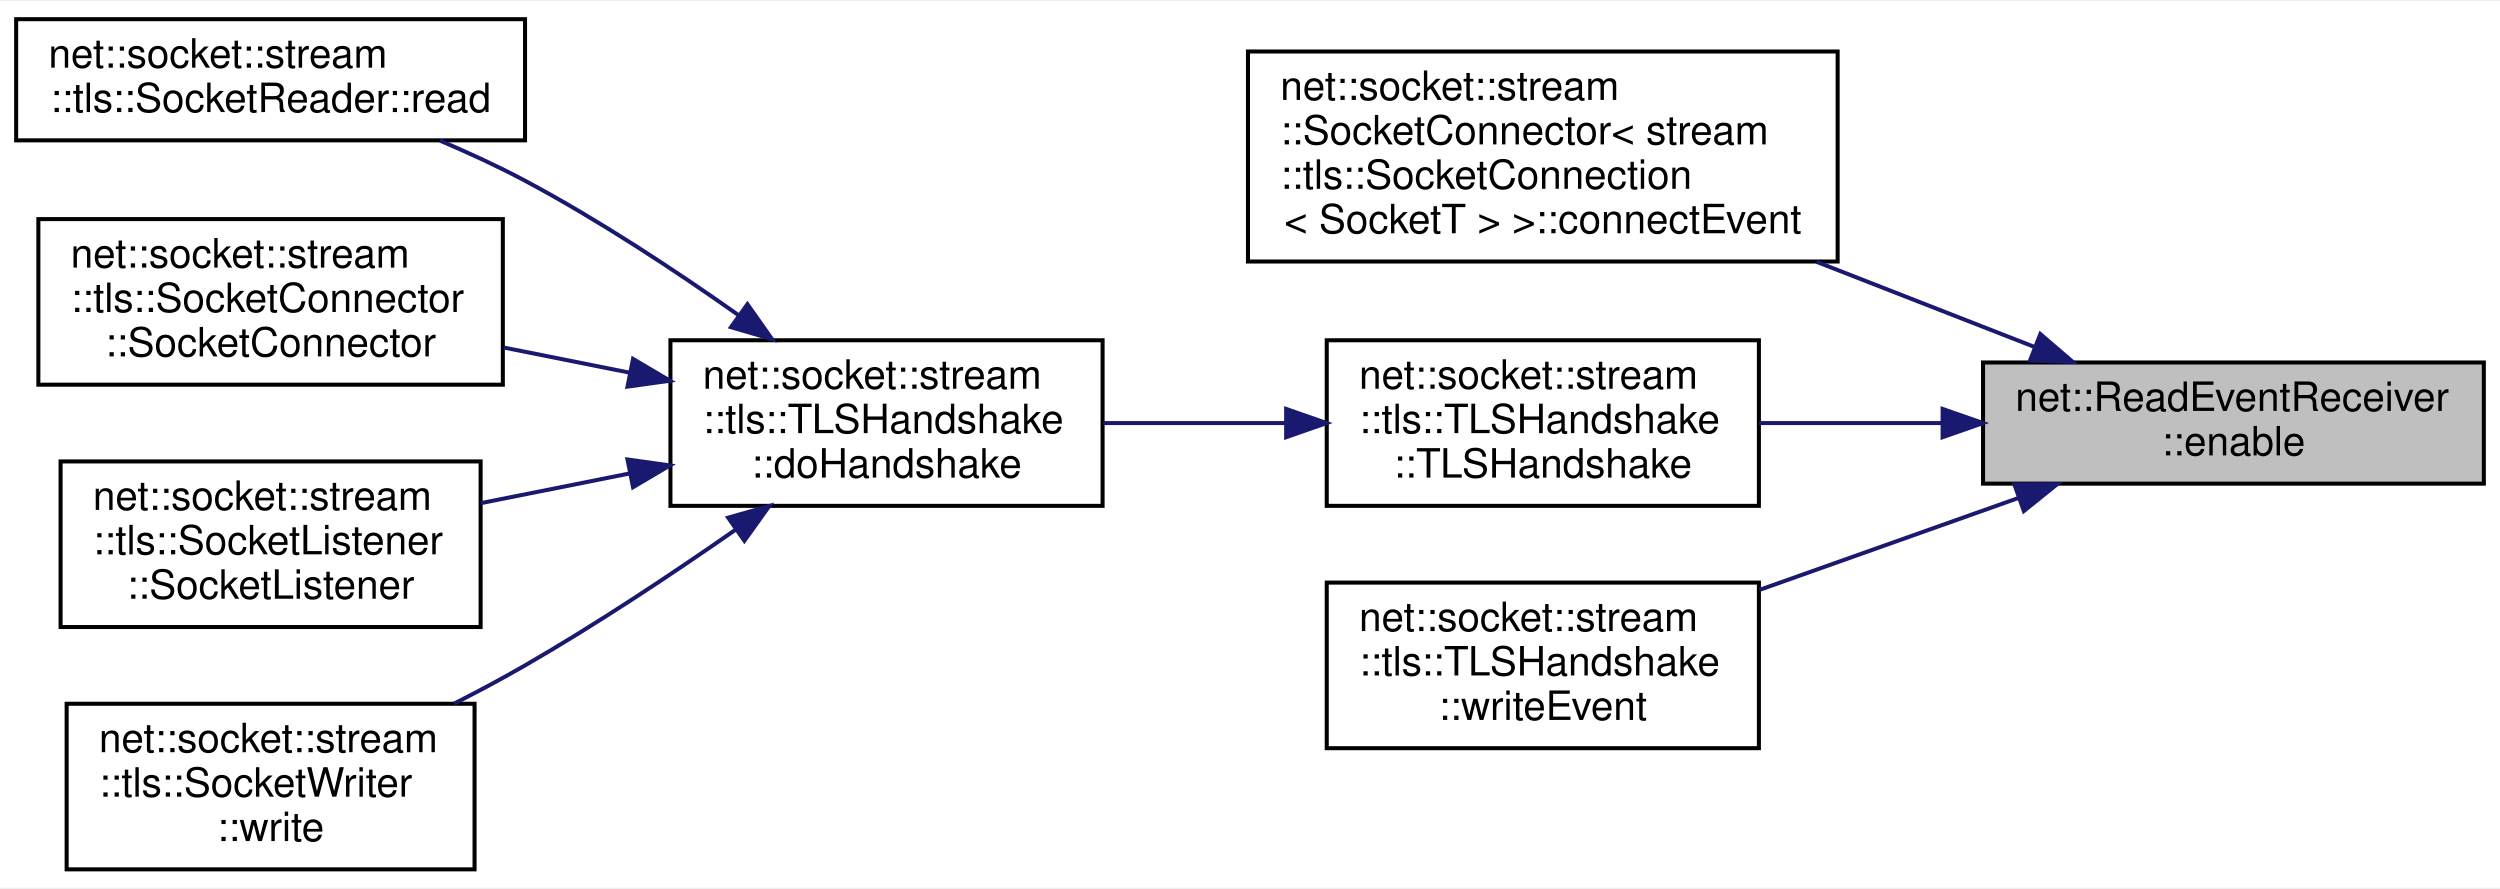
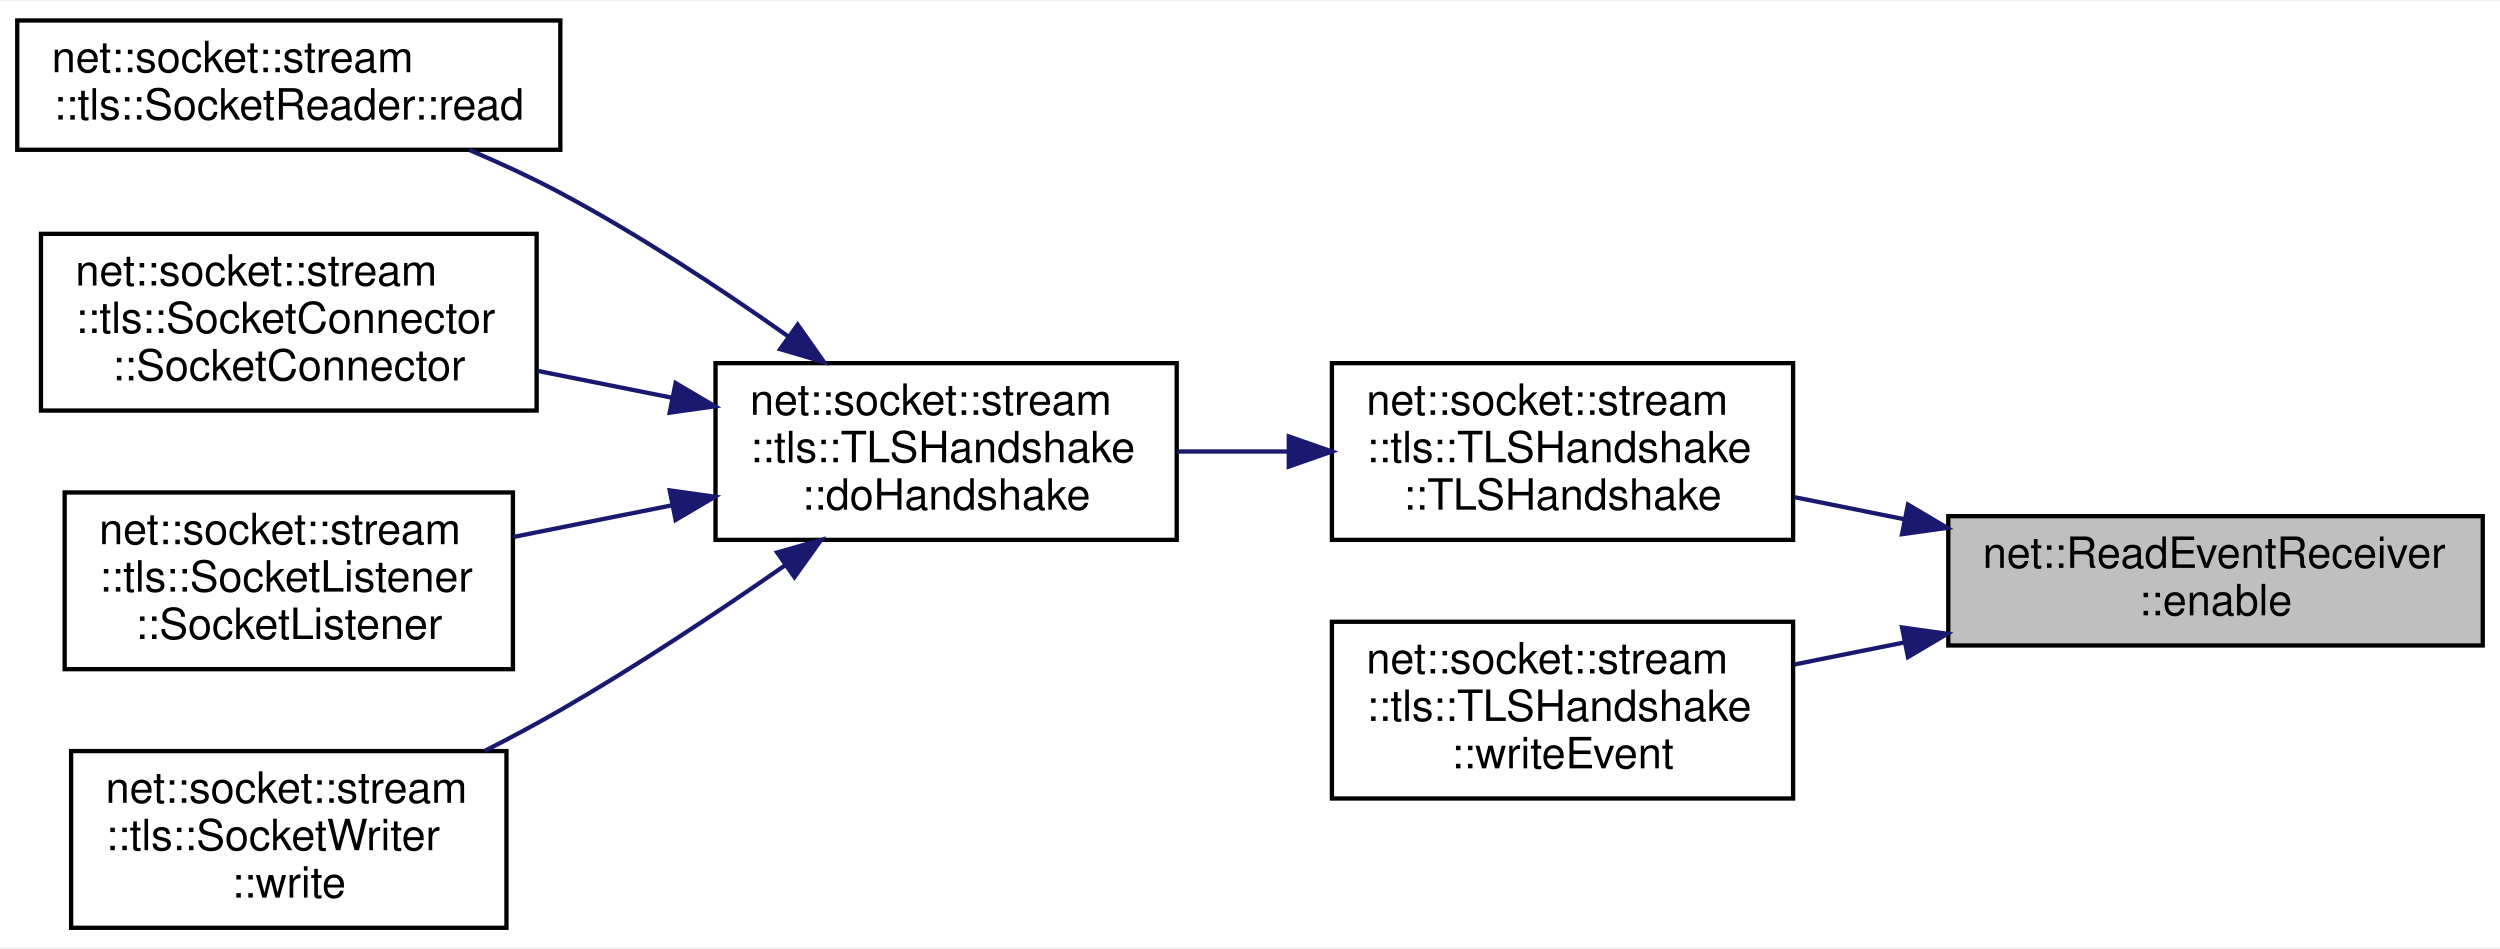
- <svg xmlns="http://www.w3.org/2000/svg" xmlns:xlink="http://www.w3.org/1999/xlink" width="619pt" height="220pt" viewBox="0.00 0.00 619.00 219.50">
+ <svg xmlns="http://www.w3.org/2000/svg" xmlns:xlink="http://www.w3.org/1999/xlink" width="580pt" height="220pt" viewBox="0.00 0.00 580.00 219.50">
  <g id="graph0" class="graph" transform="scale(1 1) rotate(0) translate(4 215.5)">
-     <polygon fill="white" stroke="transparent" points="-4,4 -4,-215.5 615,-215.5 615,4 -4,4" />
+     <polygon fill="white" stroke="transparent" points="-4,4 -4,-215.5 576,-215.5 576,4 -4,4" />
    <g id="node1" class="node">
      <g id="a_node1">
        <a xlink:title=" ">
-           <polygon fill="#bfbfbf" stroke="black" points="487,-96 487,-126 611,-126 611,-96 487,-96" />
-           <text text-anchor="start" x="495" y="-114" font-family="Helvetica,sans-Serif" font-size="10.00">net::ReadEventReceiver</text>
-           <text text-anchor="middle" x="549" y="-103" font-family="Helvetica,sans-Serif" font-size="10.00">::enable</text>
+           <polygon fill="#bfbfbf" stroke="black" points="448,-66 448,-96 572,-96 572,-66 448,-66" />
+           <text text-anchor="start" x="456" y="-84" font-family="Helvetica,sans-Serif" font-size="10.00">net::ReadEventReceiver</text>
+           <text text-anchor="middle" x="510" y="-73" font-family="Helvetica,sans-Serif" font-size="10.00">::enable</text>
        </a>
      </g>
    </g>
    <g id="node2" class="node">
      <g id="a_node2">
-         <a xlink:href="classnet_1_1socket_1_1stream_1_1_socket_connector.html#acb928c04763dadc6adcb9c7d711d0348" target="_top" xlink:title=" ">
-           <polygon fill="white" stroke="black" points="305,-151 305,-203 451,-203 451,-151 305,-151" />
-           <text text-anchor="start" x="313" y="-191" font-family="Helvetica,sans-Serif" font-size="10.00">net::socket::stream</text>
-           <text text-anchor="start" x="313" y="-180" font-family="Helvetica,sans-Serif" font-size="10.00">::SocketConnector&lt; stream</text>
-           <text text-anchor="start" x="313" y="-169" font-family="Helvetica,sans-Serif" font-size="10.00">::tls::SocketConnection</text>
-           <text text-anchor="middle" x="378" y="-158" font-family="Helvetica,sans-Serif" font-size="10.00">&lt; SocketT &gt; &gt;::connectEvent</text>
+         <a xlink:href="classnet_1_1socket_1_1stream_1_1tls_1_1_t_l_s_handshake.html#ad0daae6842f143fcf3d1a7c6d667a160" target="_top" xlink:title=" ">
+           <polygon fill="white" stroke="black" points="305,-90.5 305,-131.5 412,-131.5 412,-90.5 305,-90.5" />
+           <text text-anchor="start" x="313" y="-119.5" font-family="Helvetica,sans-Serif" font-size="10.00">net::socket::stream</text>
+           <text text-anchor="start" x="313" y="-108.5" font-family="Helvetica,sans-Serif" font-size="10.00">::tls::TLSHandshake</text>
+           <text text-anchor="middle" x="358.5" y="-97.5" font-family="Helvetica,sans-Serif" font-size="10.00">::TLSHandshake</text>
        </a>
      </g>
    </g>
    <g id="edge1" class="edge">
-       <path fill="none" stroke="midnightblue" d="M499.65,-129.88C482.87,-136.43 463.76,-143.9 445.76,-150.93" />
-       <polygon fill="midnightblue" stroke="midnightblue" points="501.19,-133.04 509.23,-126.14 498.64,-126.52 501.19,-133.04" />
+       <path fill="none" stroke="midnightblue" d="M437.75,-95.3C429.17,-97.02 420.52,-98.75 412.28,-100.41" />
+       <polygon fill="midnightblue" stroke="midnightblue" points="438.65,-98.69 447.76,-93.29 437.27,-91.82 438.65,-98.69" />
+     </g>
+     <g id="node8" class="node">
+       <g id="a_node8">
+         <a xlink:href="classnet_1_1socket_1_1stream_1_1tls_1_1_t_l_s_handshake.html#a4f9fdbda5c8978a21a402013f153cbca" target="_top" xlink:title=" ">
+           <polygon fill="white" stroke="black" points="305,-30.5 305,-71.5 412,-71.5 412,-30.5 305,-30.5" />
+           <text text-anchor="start" x="313" y="-59.5" font-family="Helvetica,sans-Serif" font-size="10.00">net::socket::stream</text>
+           <text text-anchor="start" x="313" y="-48.5" font-family="Helvetica,sans-Serif" font-size="10.00">::tls::TLSHandshake</text>
+           <text text-anchor="middle" x="358.5" y="-37.5" font-family="Helvetica,sans-Serif" font-size="10.00">::writeEvent</text>
+         </a>
+       </g>
+     </g>
+     <g id="edge7" class="edge">
+       <path fill="none" stroke="midnightblue" d="M437.75,-66.7C429.17,-64.98 420.52,-63.25 412.28,-61.59" />
+       <polygon fill="midnightblue" stroke="midnightblue" points="437.27,-70.18 447.76,-68.71 438.65,-63.31 437.27,-70.18" />
    </g>
    <g id="node3" class="node">
      <g id="a_node3">
-         <a xlink:href="classnet_1_1socket_1_1stream_1_1tls_1_1_t_l_s_handshake.html#ad0daae6842f143fcf3d1a7c6d667a160" target="_top" xlink:title=" ">
-           <polygon fill="white" stroke="black" points="324.5,-90.5 324.5,-131.5 431.5,-131.5 431.5,-90.5 324.5,-90.5" />
-           <text text-anchor="start" x="332.5" y="-119.5" font-family="Helvetica,sans-Serif" font-size="10.00">net::socket::stream</text>
-           <text text-anchor="start" x="332.5" y="-108.5" font-family="Helvetica,sans-Serif" font-size="10.00">::tls::TLSHandshake</text>
-           <text text-anchor="middle" x="378" y="-97.5" font-family="Helvetica,sans-Serif" font-size="10.00">::TLSHandshake</text>
-         </a>
-       </g>
-     </g>
-     <g id="edge2" class="edge">
-       <path fill="none" stroke="midnightblue" d="M476.63,-111C461.51,-111 445.82,-111 431.55,-111" />
-       <polygon fill="midnightblue" stroke="midnightblue" points="476.99,-114.5 486.99,-111 476.99,-107.5 476.99,-114.5" />
-     </g>
-     <g id="node9" class="node">
-       <g id="a_node9">
-         <a xlink:href="classnet_1_1socket_1_1stream_1_1tls_1_1_t_l_s_handshake.html#a4f9fdbda5c8978a21a402013f153cbca" target="_top" xlink:title=" ">
-           <polygon fill="white" stroke="black" points="324.5,-30.5 324.5,-71.5 431.5,-71.5 431.5,-30.5 324.5,-30.5" />
-           <text text-anchor="start" x="332.5" y="-59.5" font-family="Helvetica,sans-Serif" font-size="10.00">net::socket::stream</text>
-           <text text-anchor="start" x="332.5" y="-48.5" font-family="Helvetica,sans-Serif" font-size="10.00">::tls::TLSHandshake</text>
-           <text text-anchor="middle" x="378" y="-37.5" font-family="Helvetica,sans-Serif" font-size="10.00">::writeEvent</text>
-         </a>
-       </g>
-     </g>
-     <g id="edge8" class="edge">
-       <path fill="none" stroke="midnightblue" d="M495.9,-92.5C475.48,-85.25 452.08,-76.95 431.61,-69.68" />
-       <polygon fill="midnightblue" stroke="midnightblue" points="494.76,-95.81 505.35,-95.86 497.1,-89.22 494.76,-95.81" />
-     </g>
-     <g id="node4" class="node">
-       <g id="a_node4">
        <a xlink:href="classnet_1_1socket_1_1stream_1_1tls_1_1_t_l_s_handshake.html#a2c4876e61d8860846d4caa2195e46231" target="_top" xlink:title=" ">
          <polygon fill="white" stroke="black" points="162,-90.5 162,-131.5 269,-131.5 269,-90.5 162,-90.5" />
          <text text-anchor="start" x="170" y="-119.5" font-family="Helvetica,sans-Serif" font-size="10.00">net::socket::stream</text>
          <text text-anchor="start" x="170" y="-108.5" font-family="Helvetica,sans-Serif" font-size="10.00">::tls::TLSHandshake</text>
          <text text-anchor="middle" x="215.5" y="-97.5" font-family="Helvetica,sans-Serif" font-size="10.00">::doHandshake</text>
        </a>
      </g>
    </g>
-     <g id="edge3" class="edge">
-       <path fill="none" stroke="midnightblue" d="M314.28,-111C299.36,-111 283.59,-111 269.17,-111" />
-       <polygon fill="midnightblue" stroke="midnightblue" points="314.45,-114.5 324.45,-111 314.45,-107.5 314.45,-114.5" />
+     <g id="edge2" class="edge">
+       <path fill="none" stroke="midnightblue" d="M294.95,-111C286.3,-111 277.49,-111 269.05,-111" />
+       <polygon fill="midnightblue" stroke="midnightblue" points="295,-114.5 305,-111 295,-107.5 295,-114.5" />
    </g>
-     <g id="node5" class="node">
-       <g id="a_node5">
+     <g id="node4" class="node">
+       <g id="a_node4">
        <a xlink:href="classnet_1_1socket_1_1stream_1_1tls_1_1_socket_reader.html#a66094f94e4c20714c159432dac407b1c" target="_top" xlink:title=" ">
          <polygon fill="white" stroke="black" points="0,-181 0,-211 126,-211 126,-181 0,-181" />
          <text text-anchor="start" x="8" y="-199" font-family="Helvetica,sans-Serif" font-size="10.00">net::socket::stream</text>
          <text text-anchor="middle" x="63" y="-188" font-family="Helvetica,sans-Serif" font-size="10.00">::tls::SocketReader::read</text>
        </a>
      </g>
    </g>
-     <g id="edge4" class="edge">
+     <g id="edge3" class="edge">
      <path fill="none" stroke="midnightblue" d="M178.79,-137.76C163.08,-148.85 144.11,-161.35 126,-171 119.34,-174.55 112.07,-177.9 104.92,-180.94" />
      <polygon fill="midnightblue" stroke="midnightblue" points="181.06,-140.43 187.16,-131.77 176.99,-134.74 181.06,-140.43" />
    </g>
-     <g id="node6" class="node">
-       <g id="a_node6">
-         <a xlink:href="classnet_1_1socket_1_1stream_1_1tls_1_1_socket_connector.html#a03d3cd1d7ad33216ae0c58d3f88d8339" target="_top" xlink:title=" ">
+     <g id="node5" class="node">
+       <g id="a_node5">
+         <a xlink:href="classnet_1_1socket_1_1stream_1_1tls_1_1_socket_connector.html#a5fdcb49edf7159bed9269618d54716ee" target="_top" xlink:title=" ">
          <polygon fill="white" stroke="black" points="5.5,-120.5 5.5,-161.5 120.5,-161.5 120.5,-120.5 5.5,-120.5" />
          <text text-anchor="start" x="13.5" y="-149.5" font-family="Helvetica,sans-Serif" font-size="10.00">net::socket::stream</text>
          <text text-anchor="start" x="13.5" y="-138.5" font-family="Helvetica,sans-Serif" font-size="10.00">::tls::SocketConnector</text>
          <text text-anchor="middle" x="63" y="-127.5" font-family="Helvetica,sans-Serif" font-size="10.00">::SocketConnector</text>
        </a>
      </g>
    </g>
-     <g id="edge5" class="edge">
+     <g id="edge4" class="edge">
      <path fill="none" stroke="midnightblue" d="M152.04,-123.45C141.65,-125.52 130.94,-127.66 120.71,-129.7" />
      <polygon fill="midnightblue" stroke="midnightblue" points="152.74,-126.88 161.86,-121.49 151.37,-120.02 152.74,-126.88" />
    </g>
-     <g id="node7" class="node">
-       <g id="a_node7">
-         <a xlink:href="classnet_1_1socket_1_1stream_1_1tls_1_1_socket_listener.html#a223629dd98eb1de0a0b9a431754e1d8f" target="_top" xlink:title=" ">
+     <g id="node6" class="node">
+       <g id="a_node6">
+         <a xlink:href="classnet_1_1socket_1_1stream_1_1tls_1_1_socket_listener.html#acc4d269a1a766b212541adf3e655450f" target="_top" xlink:title=" ">
          <polygon fill="white" stroke="black" points="11,-60.5 11,-101.5 115,-101.5 115,-60.5 11,-60.5" />
          <text text-anchor="start" x="19" y="-89.5" font-family="Helvetica,sans-Serif" font-size="10.00">net::socket::stream</text>
          <text text-anchor="start" x="19" y="-78.5" font-family="Helvetica,sans-Serif" font-size="10.00">::tls::SocketListener</text>
          <text text-anchor="middle" x="63" y="-67.5" font-family="Helvetica,sans-Serif" font-size="10.00">::SocketListener</text>
        </a>
      </g>
    </g>
-     <g id="edge6" class="edge">
+     <g id="edge5" class="edge">
      <path fill="none" stroke="midnightblue" d="M151.74,-98.49C139.53,-96.06 126.87,-93.53 115.09,-91.18" />
      <polygon fill="midnightblue" stroke="midnightblue" points="151.37,-101.98 161.86,-100.51 152.74,-95.12 151.37,-101.98" />
    </g>
-     <g id="node8" class="node">
-       <g id="a_node8">
+     <g id="node7" class="node">
+       <g id="a_node7">
        <a xlink:href="classnet_1_1socket_1_1stream_1_1tls_1_1_socket_writer.html#a704f8cb843067a6670c454d88530cc8f" target="_top" xlink:title=" ">
          <polygon fill="white" stroke="black" points="12.5,-0.5 12.5,-41.5 113.5,-41.5 113.5,-0.5 12.5,-0.5" />
          <text text-anchor="start" x="20.5" y="-29.5" font-family="Helvetica,sans-Serif" font-size="10.00">net::socket::stream</text>
          <text text-anchor="start" x="20.5" y="-18.5" font-family="Helvetica,sans-Serif" font-size="10.00">::tls::SocketWriter</text>
          <text text-anchor="middle" x="63" y="-7.5" font-family="Helvetica,sans-Serif" font-size="10.00">::write</text>
        </a>
      </g>
    </g>
-     <g id="edge7" class="edge">
+     <g id="edge6" class="edge">
      <path fill="none" stroke="midnightblue" d="M178.1,-84.58C162.41,-73.64 143.64,-61.17 126,-51 120.41,-47.77 114.41,-44.57 108.44,-41.53" />
      <polygon fill="midnightblue" stroke="midnightblue" points="176.29,-87.58 186.48,-90.47 180.31,-81.85 176.29,-87.58" />
    </g>
  </g>
</svg>
